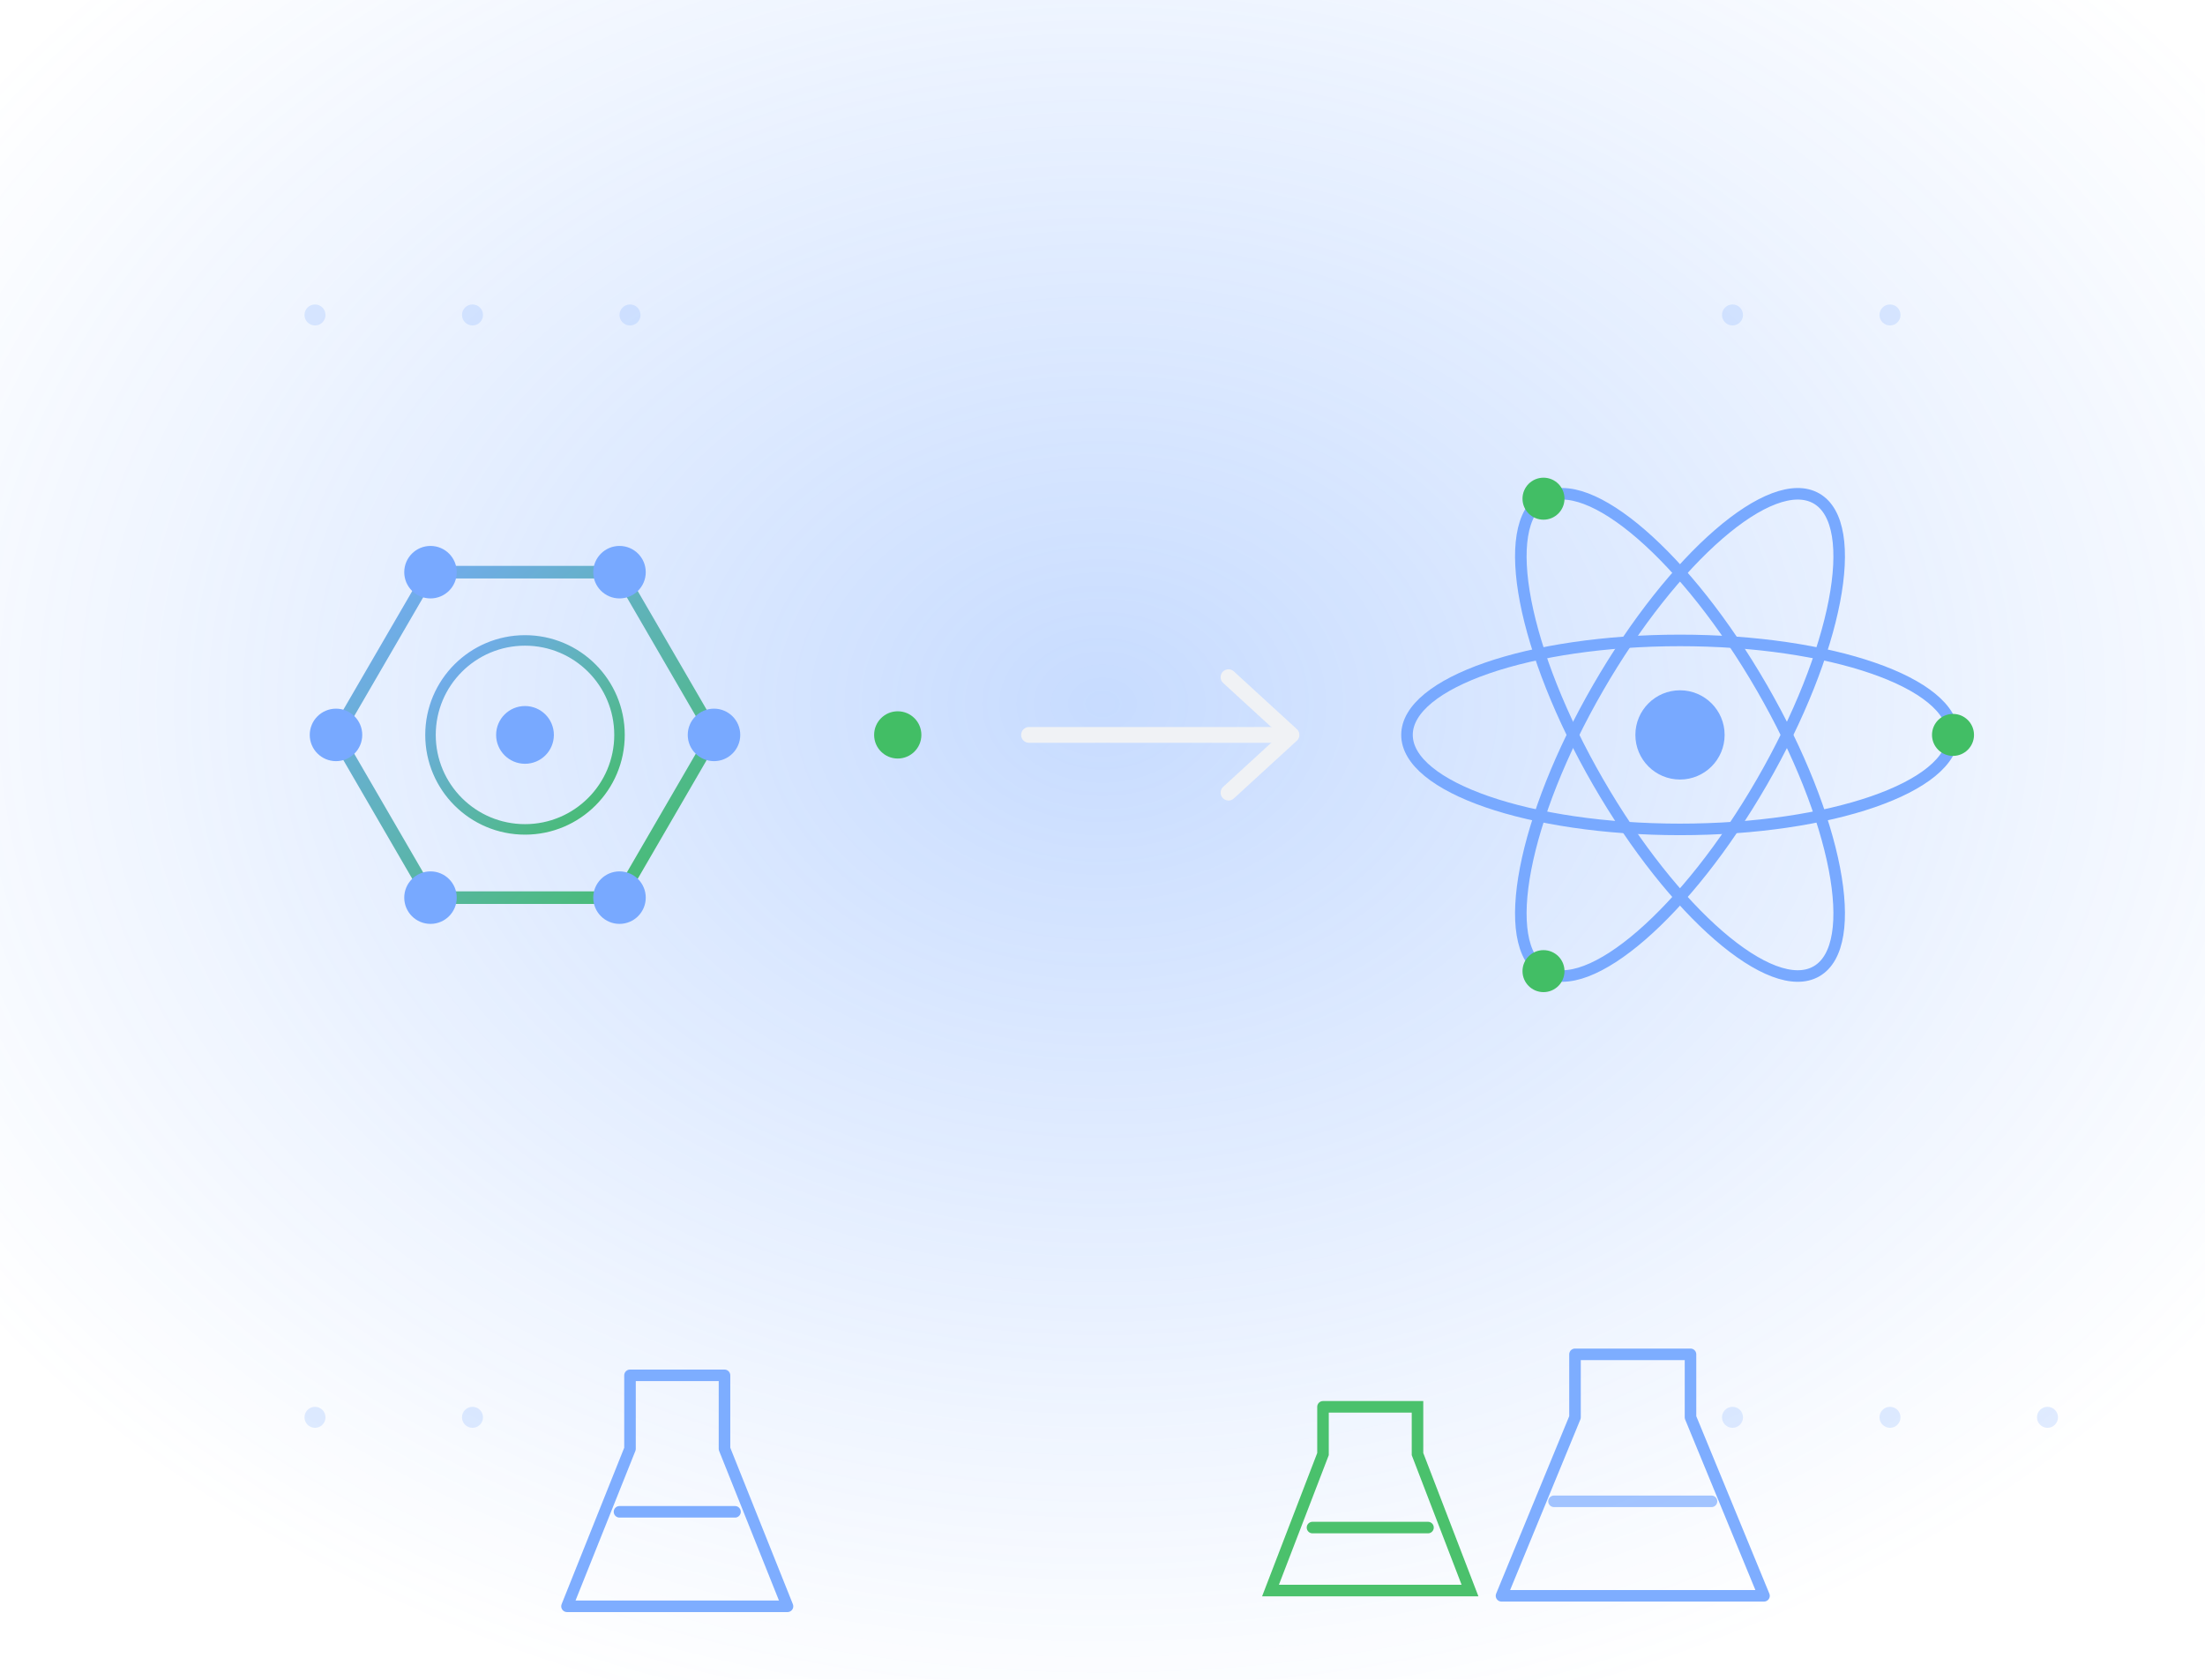
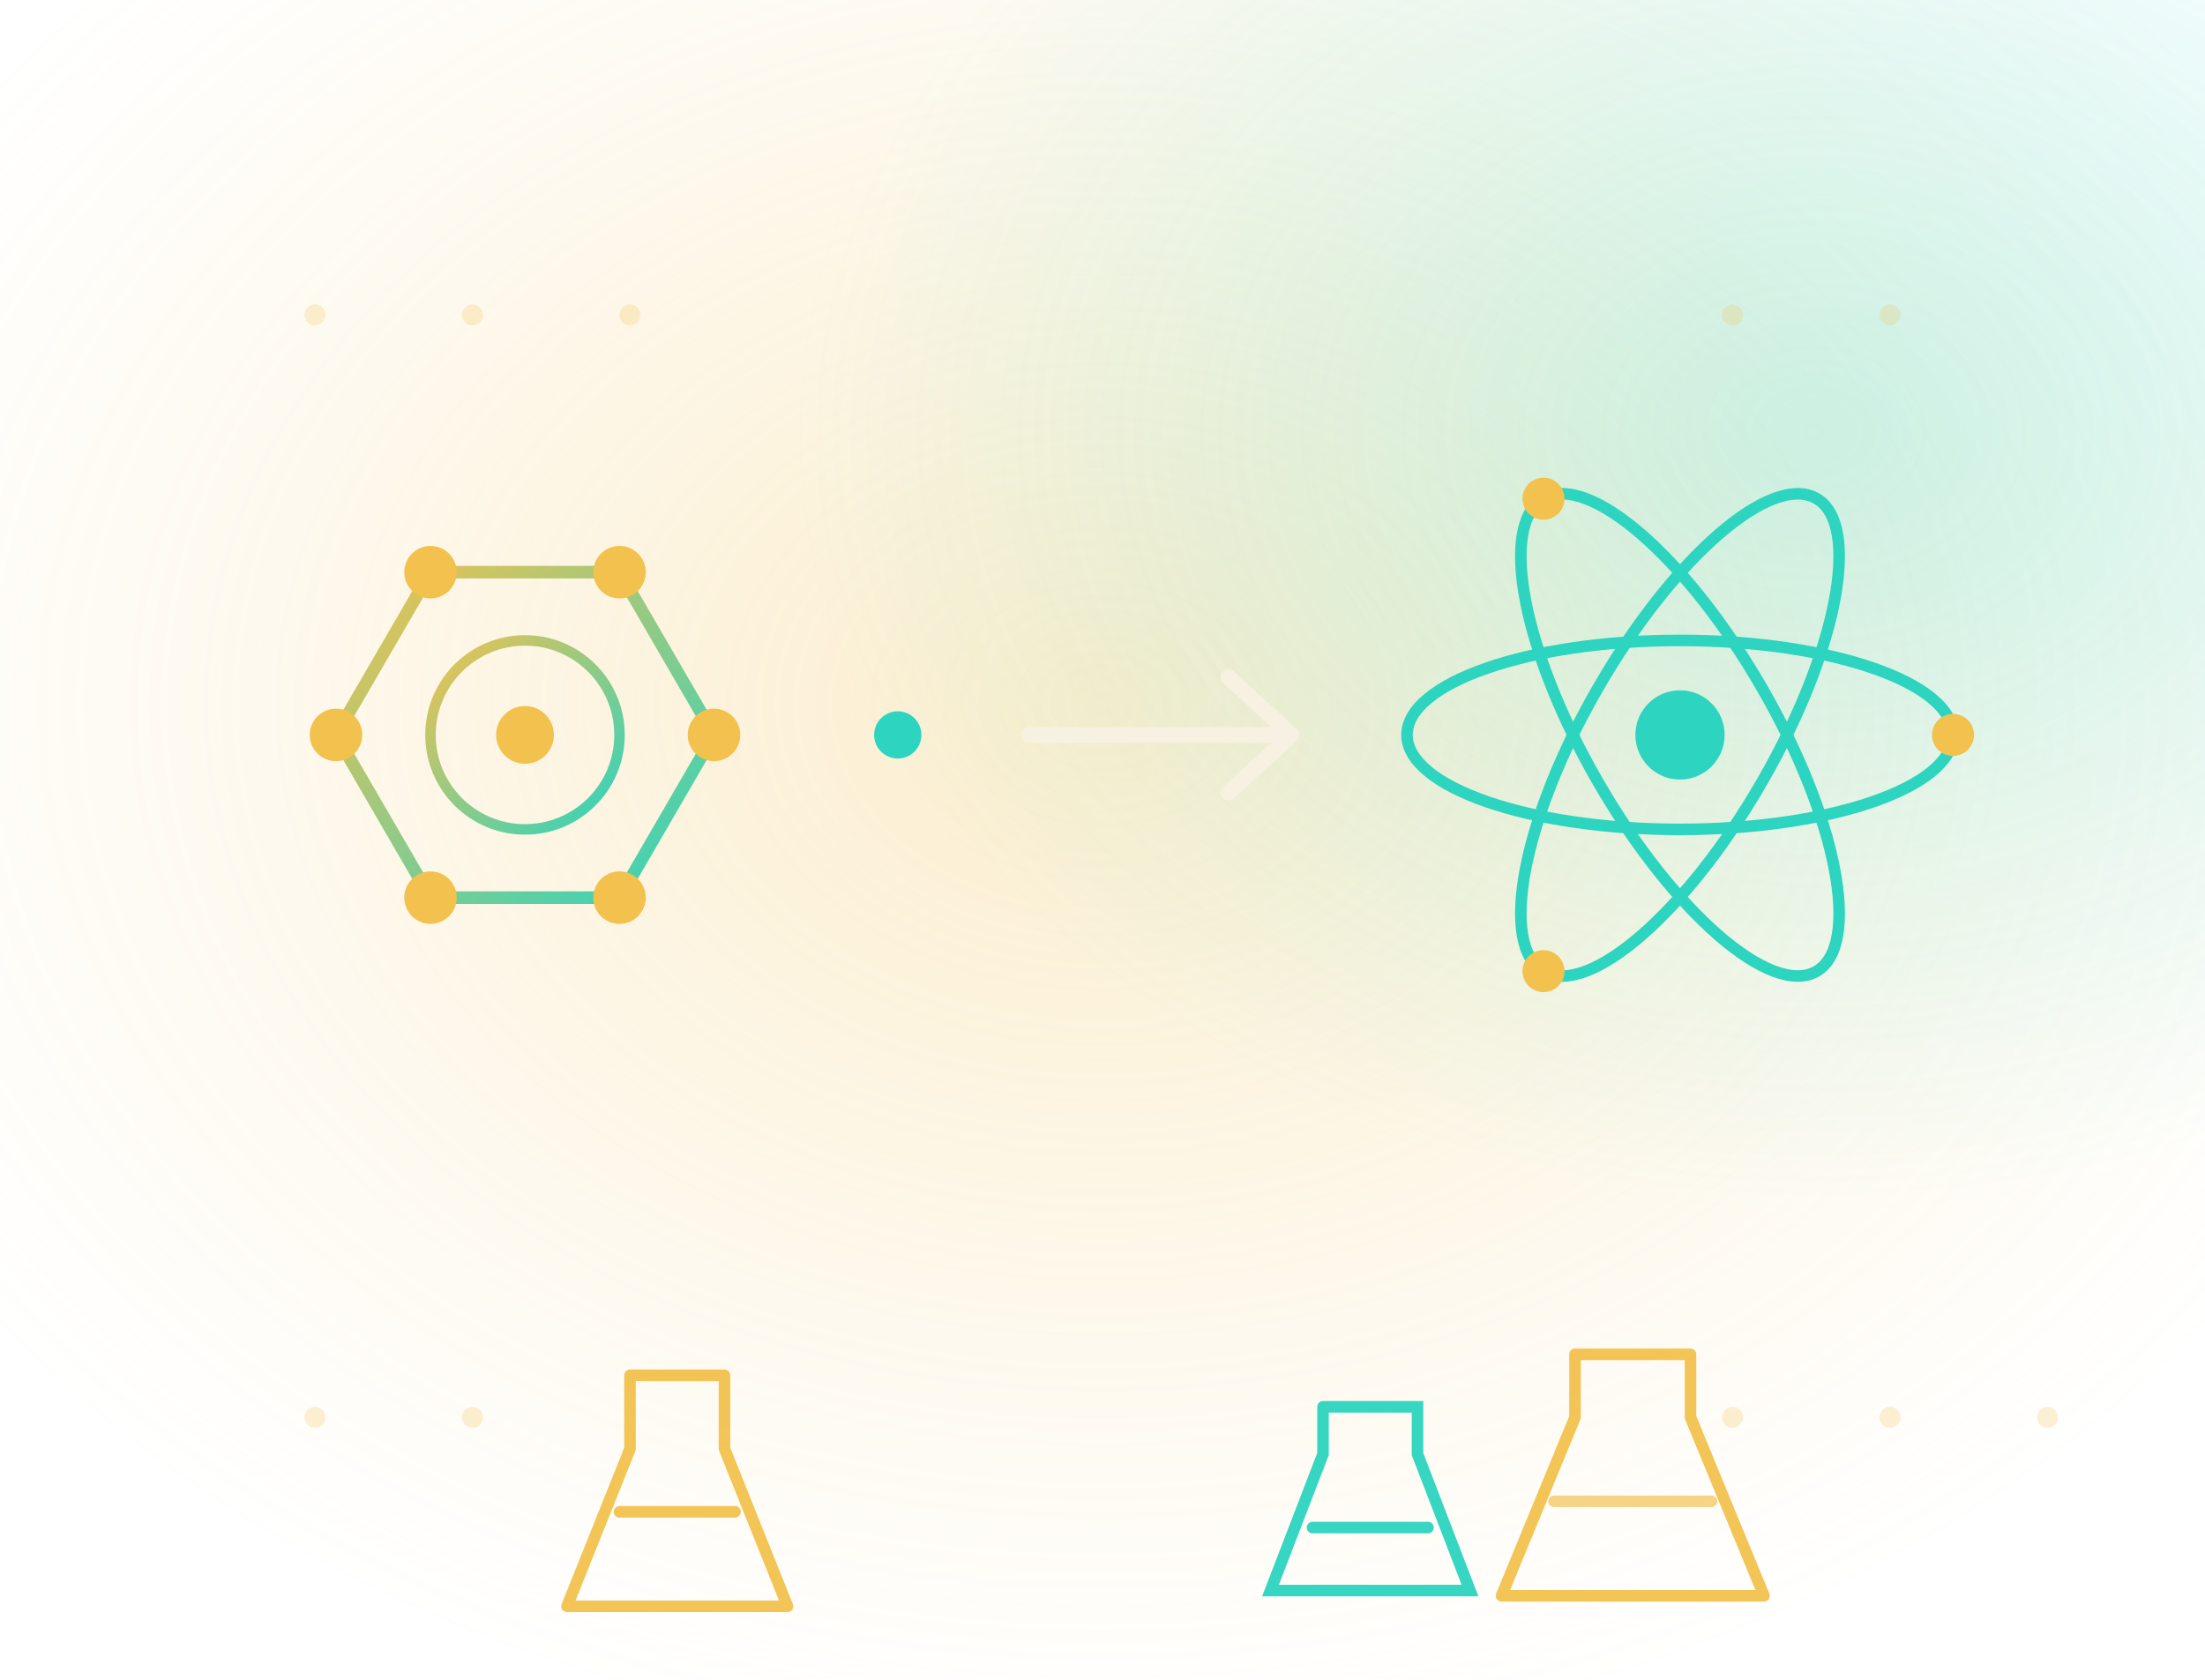
<svg xmlns="http://www.w3.org/2000/svg" viewBox="0 0 420 320" role="img" aria-label="Molecule, reaction arrow and atom" fill="none">
  <defs>
    <radialGradient id="fbGlowD" cx="50%" cy="42%" r="62%">
-       <stop offset="0%" stop-color="#4589ff" stop-opacity="0.30" />
-       <stop offset="70%" stop-color="#4589ff" stop-opacity="0.08" />
-       <stop offset="100%" stop-color="#4589ff" stop-opacity="0" />
+       <stop offset="0%" stop-color="#f2c14e" stop-opacity="0.28" />
+       <stop offset="70%" stop-color="#f2c14e" stop-opacity="0.07" />
+       <stop offset="100%" stop-color="#f2c14e" stop-opacity="0" />
+     </radialGradient>
+     <radialGradient id="fbGlowD2" cx="82%" cy="26%" r="46%">
+       <stop offset="0%" stop-color="#2dd4bf" stop-opacity="0.24" />
+       <stop offset="100%" stop-color="#2dd4bf" stop-opacity="0" />
    </radialGradient>
    <linearGradient id="fbLineD" x1="0" y1="0" x2="1" y2="1">
-       <stop offset="0%" stop-color="#78a9ff" />
-       <stop offset="100%" stop-color="#42be65" />
+       <stop offset="0%" stop-color="#f2c14e" />
+       <stop offset="100%" stop-color="#2dd4bf" />
    </linearGradient>
  </defs>
  <rect x="0" y="0" width="420" height="320" fill="url(#fbGlowD)" />
-   <g fill="#78a9ff" opacity="0.22">
+   <rect x="0" y="0" width="420" height="320" fill="url(#fbGlowD2)" />
+   <g fill="#f2c14e" opacity="0.24">
    <circle cx="60" cy="60" r="2" />
    <circle cx="90" cy="60" r="2" />
    <circle cx="120" cy="60" r="2" />
    <circle cx="330" cy="60" r="2" />
    <circle cx="360" cy="60" r="2" />
    <circle cx="60" cy="270" r="2" />
    <circle cx="90" cy="270" r="2" />
    <circle cx="330" cy="270" r="2" />
    <circle cx="360" cy="270" r="2" />
    <circle cx="390" cy="270" r="2" />
  </g>
  <g stroke="url(#fbLineD)" stroke-width="2.4" stroke-linejoin="round">
    <path d="M136 140 L118 171 L82 171 L64 140 L82 109 L118 109 Z" />
    <circle cx="100" cy="140" r="18" stroke-width="2" />
    <path d="M136 140 L166 140" stroke-width="2.4" />
  </g>
-   <g fill="#78a9ff">
+   <g fill="#f2c14e">
    <circle cx="100" cy="140" r="5.5" />
    <circle cx="136" cy="140" r="5" />
    <circle cx="64" cy="140" r="5" />
    <circle cx="82" cy="171" r="5" />
    <circle cx="118" cy="171" r="5" />
    <circle cx="82" cy="109" r="5" />
    <circle cx="118" cy="109" r="5" />
-     <circle cx="171" cy="140" r="4.5" fill="#42be65" />
+     <circle cx="171" cy="140" r="4.5" fill="#2dd4bf" />
  </g>
-   <g stroke="#f4f4f4" stroke-width="3" stroke-linecap="round" stroke-linejoin="round" opacity="0.9">
+   <g stroke="#f7f1e3" stroke-width="3" stroke-linecap="round" stroke-linejoin="round" opacity="0.92">
    <path d="M196 140 H244" />
    <path d="M234 129 L246 140 L234 151" />
  </g>
-   <g stroke="#78a9ff" stroke-width="2.2">
+   <g stroke="#2dd4bf" stroke-width="2.2">
    <ellipse cx="320" cy="140" rx="52" ry="18" />
    <ellipse cx="320" cy="140" rx="52" ry="18" transform="rotate(60 320 140)" />
    <ellipse cx="320" cy="140" rx="52" ry="18" transform="rotate(-60 320 140)" />
  </g>
-   <circle cx="320" cy="140" r="8.5" fill="#78a9ff" />
-   <g fill="#42be65">
+   <circle cx="320" cy="140" r="8.5" fill="#2dd4bf" />
+   <g fill="#f2c14e">
    <circle cx="372" cy="140" r="4" />
    <circle cx="294" cy="95" r="4" />
    <circle cx="294" cy="185" r="4" />
  </g>
-   <g stroke="#78a9ff" stroke-width="2.2" stroke-linecap="round" stroke-linejoin="round" opacity="0.95">
+   <g stroke="#f2c14e" stroke-width="2.2" stroke-linecap="round" stroke-linejoin="round" opacity="0.95">
    <path d="M120 262 h18 v14 l12 30 h-42 l12 -30 v-14" />
    <path d="M118 288 h22" />
    <path d="M300 258 h22 v0 l0 12 l14 34 h-50 l14 -34 v-12" />
    <path d="M296 286 h30" opacity="0.7" />
  </g>
-   <g stroke="#42be65" stroke-width="2.2" stroke-linecap="round" opacity="0.95">
+   <g stroke="#2dd4bf" stroke-width="2.2" stroke-linecap="round" opacity="0.95">
    <path d="M252 268 h18 v0 l0 9 l10 26 h-38 l10 -26 v-9" />
    <path d="M250 291 h22" />
  </g>
</svg>
